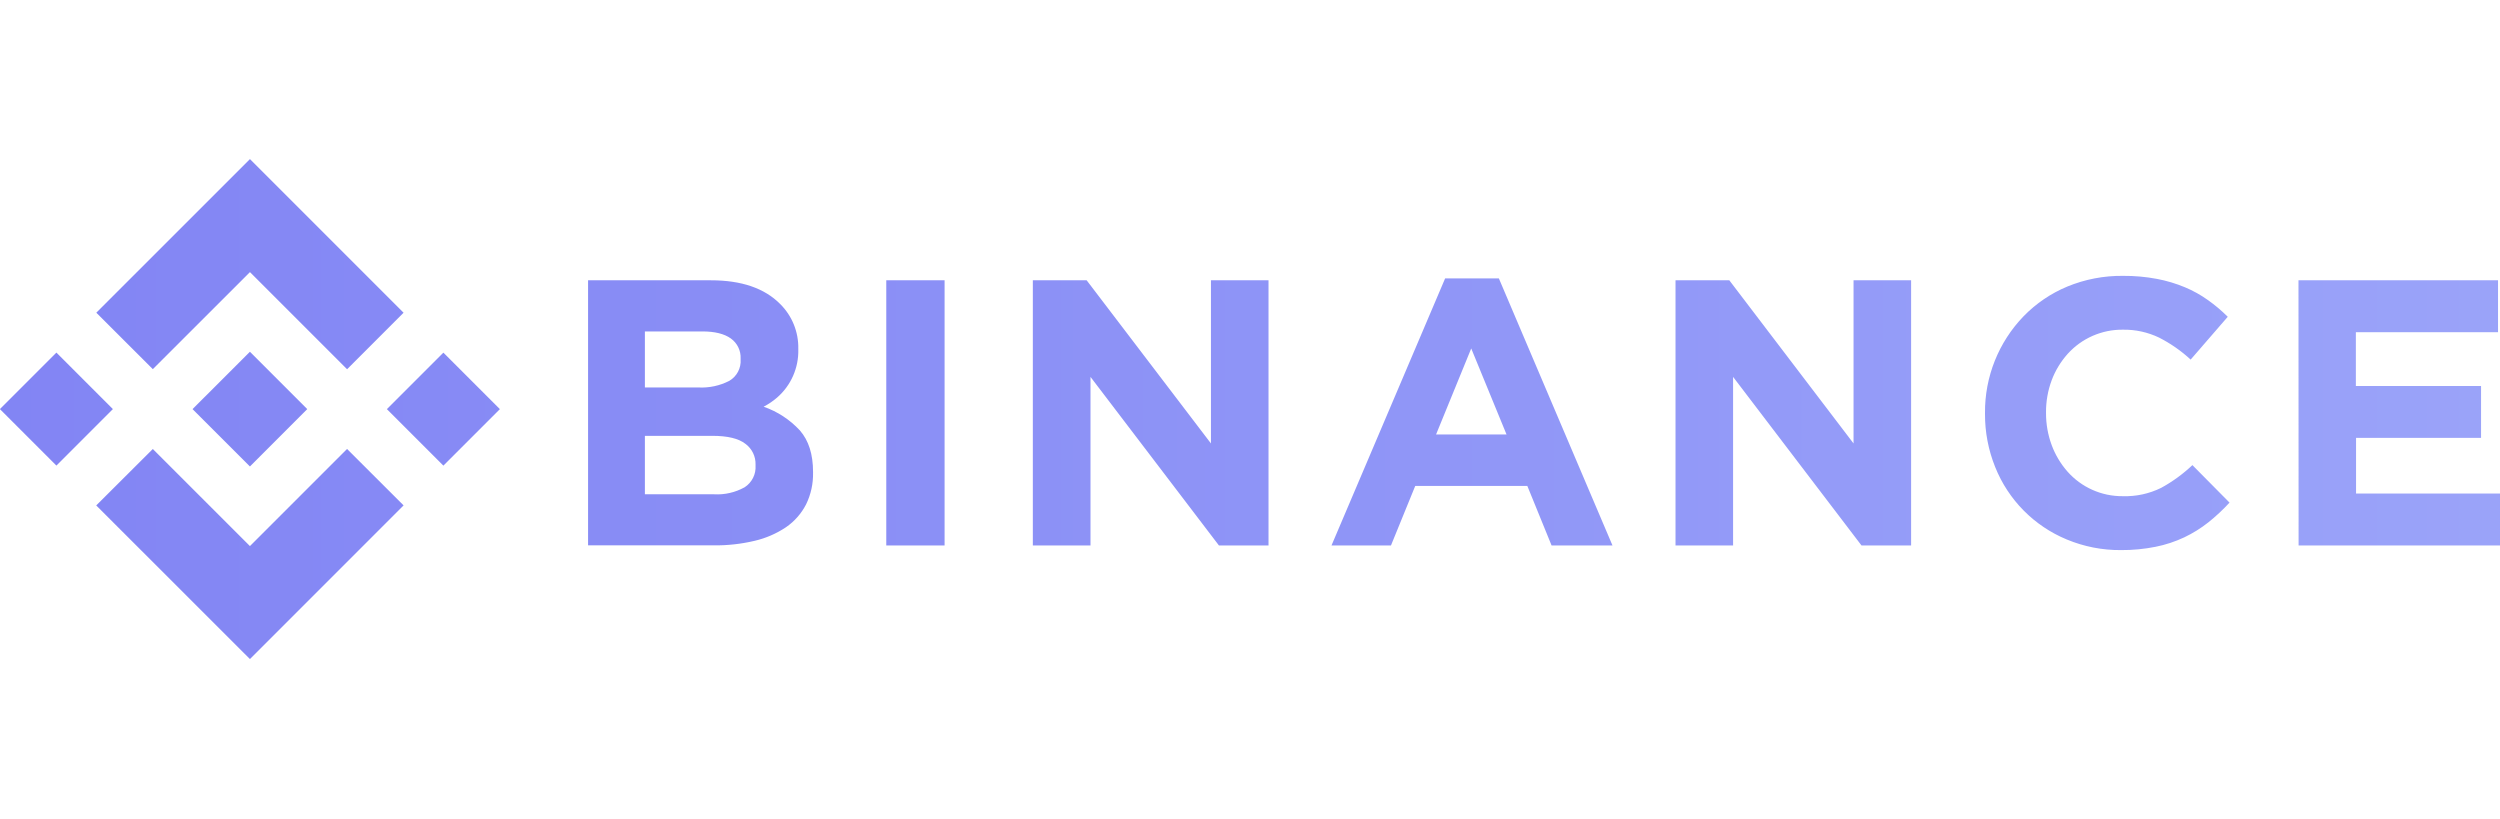
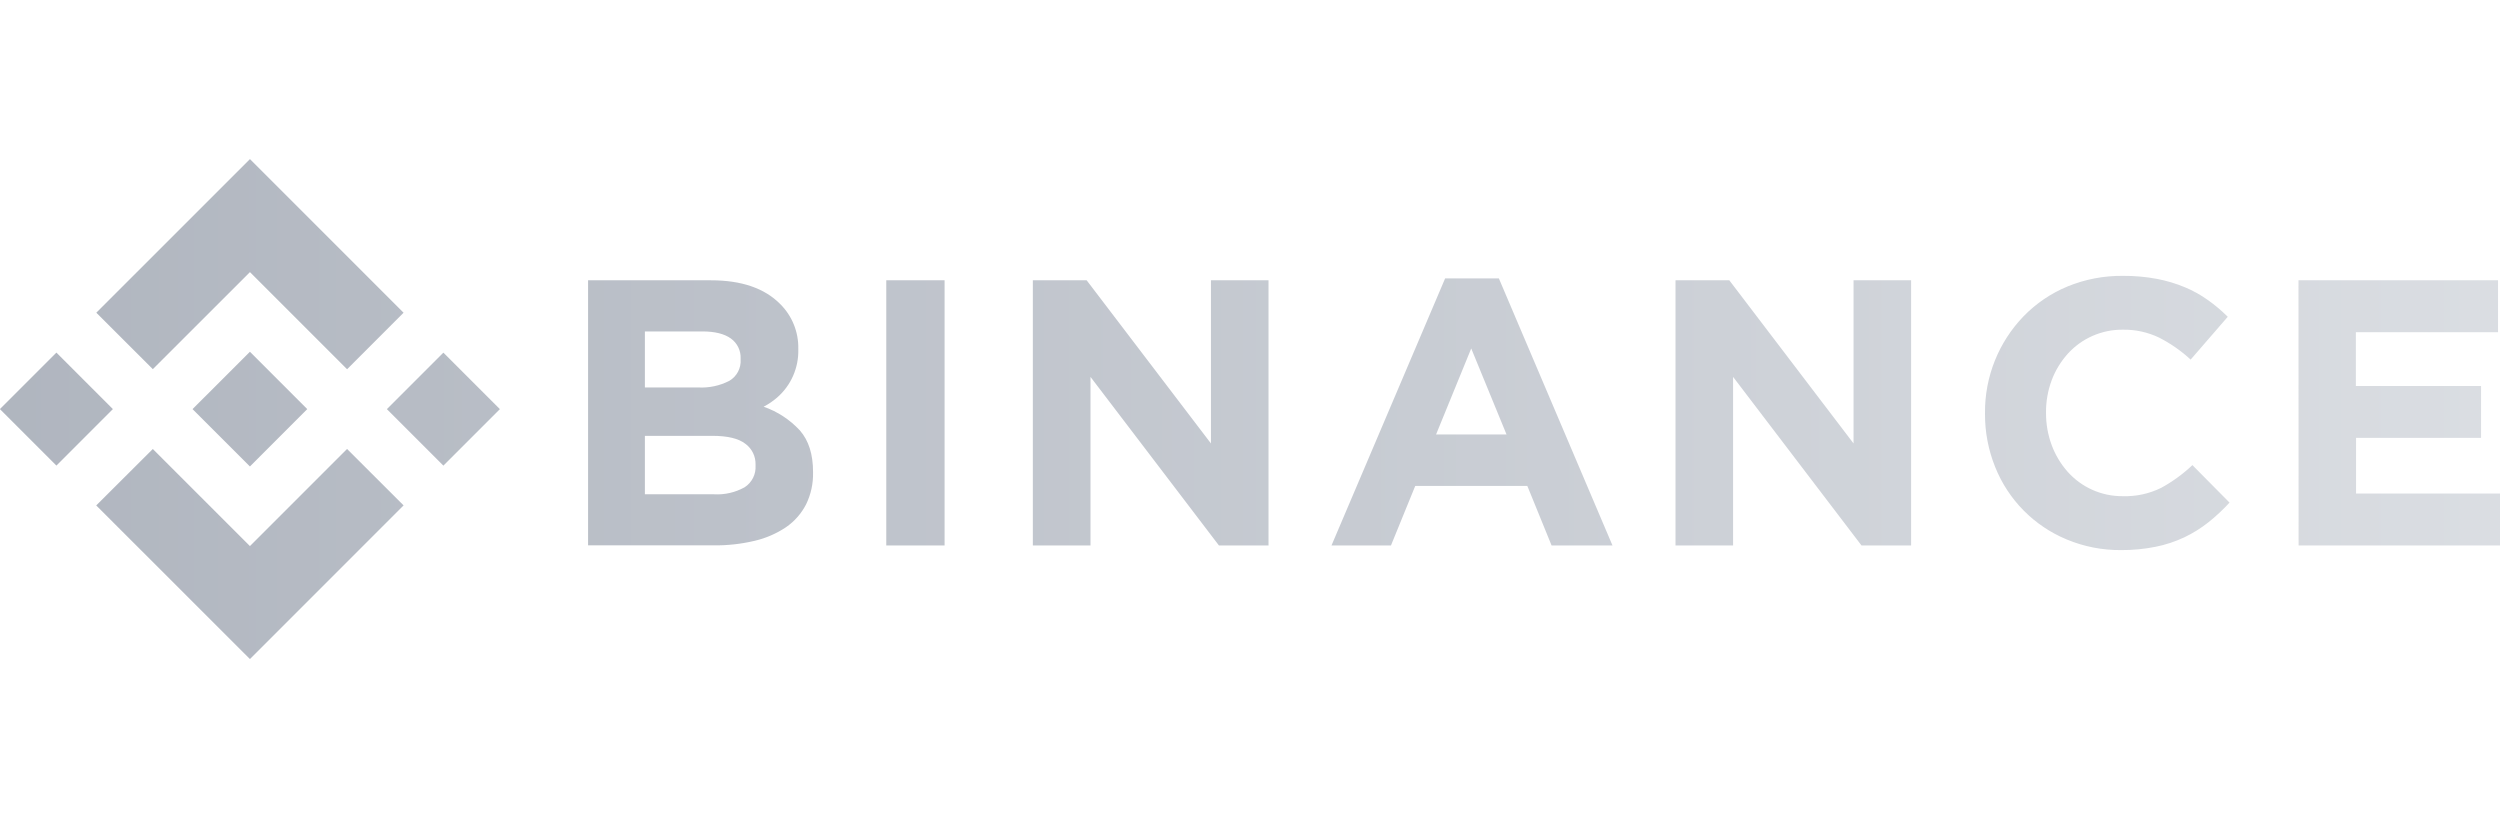
<svg xmlns="http://www.w3.org/2000/svg" width="110" height="36" fill="none">
  <path fill="url(#a)" fill-opacity=".8" fill-rule="evenodd" d="m10.998 11.973-4.273 4.27-2.487-2.484L10.998 7l6.759 6.76-2.485 2.487-4.274-4.274Zm-8.516 3.541L-.004 18l2.486 2.486L4.967 18l-2.485-2.486Zm4.242 4.242 4.273 4.272 4.274-4.274 2.487 2.483-.002.002-6.759 6.76-6.76-6.757-.003-.003 2.49-2.483Zm12.785-4.24-2.486 2.486 2.486 2.486 2.486-2.486-2.486-2.486ZM13.519 18l-2.522-2.523-1.864 1.864-.216.214-.44.441-.004.004.003.005 2.521 2.52L13.52 18 13.52 18h-.001Zm17.763-5.667h-5.407v11.663h5.541a7.427 7.427 0 0 0 1.788-.2 4.181 4.181 0 0 0 1.382-.6c.371-.255.674-.6.88-1a3.03 3.03 0 0 0 .308-1.401v-.033c0-.776-.194-1.384-.58-1.824a3.936 3.936 0 0 0-1.594-1.043c.211-.11.409-.244.59-.4a2.713 2.713 0 0 0 .935-2.12v-.033a2.692 2.692 0 0 0-.798-1.966c-.688-.695-1.703-1.043-3.045-1.043Zm.808 4.424a2.674 2.674 0 0 1-1.35.292h-2.365v-2.466h2.53c.545 0 .961.103 1.25.308a1.03 1.03 0 0 1 .432.891v.033a1.008 1.008 0 0 1-.497.942Zm.671 4.684a2.467 2.467 0 0 1-1.338.308h-3.048v-2.572h2.97c.667 0 1.15.116 1.449.348a1.095 1.095 0 0 1 .45.924v.033a1.056 1.056 0 0 1-.483.96Zm6.235-9.108h2.566v11.666h-2.566V12.332Zm8.816 0h-2.367v11.666h2.537v-7.416l5.65 7.416h2.183V12.332h-2.533v7.18l-5.47-7.18Zm15.775-.084h2.363l4.999 11.75h-2.68l-1.066-2.617H62.27l-1.067 2.617h-2.617l5-11.75Zm2.7 6.867-1.553-3.784-1.547 3.784h3.1Zm9.802-6.783h-2.366v11.666h2.533v-7.416l5.649 7.416h2.184V12.332h-2.533v7.18l-5.467-7.18Zm17.235 11.871a6.07 6.07 0 0 1-2.384-.466 5.763 5.763 0 0 1-3.15-3.183 6.175 6.175 0 0 1-.45-2.35v-.034a6.053 6.053 0 0 1 1.701-4.259c.543-.557 1.193-1 1.912-1.3a6.238 6.238 0 0 1 2.465-.474c.5-.004 1 .041 1.491.134a6.2 6.2 0 0 1 1.227.367c.358.15.7.34 1.016.566.31.22.6.465.869.733l-1.632 1.884a6.2 6.2 0 0 0-1.39-.968 3.556 3.556 0 0 0-1.591-.348 3.229 3.229 0 0 0-2.433 1.067c-.304.34-.542.733-.702 1.16-.167.45-.251.928-.248 1.409v.033c-.002.48.082.956.248 1.407.158.428.394.823.695 1.166a3.209 3.209 0 0 0 2.433 1.084 3.565 3.565 0 0 0 1.69-.366c.5-.273.962-.61 1.375-1.001l1.633 1.65c-.288.313-.6.604-.933.87-.327.258-.682.479-1.058.658a5.482 5.482 0 0 1-1.258.415c-.502.1-1.013.15-1.526.146Zm16.589-11.871h-8.78l.005 11.666H110v-2.283h-6.334v-2.45h5.5v-2.283h-5.508v-2.367h6.255v-2.283Z" clip-rule="evenodd" />
  <defs>
    <linearGradient id="a" x1="-.004" x2="110" y1="18" y2="18" gradientUnits="userSpaceOnUse">
-       <stop stop-color="#6366F1" />
-       <stop offset="1" stop-color="#818CF8" />
+       <stop stop-color="#9CA3AF" />
+       <stop offset="1" stop-color="#D1D5DB" />
    </linearGradient>
  </defs>
</svg>
